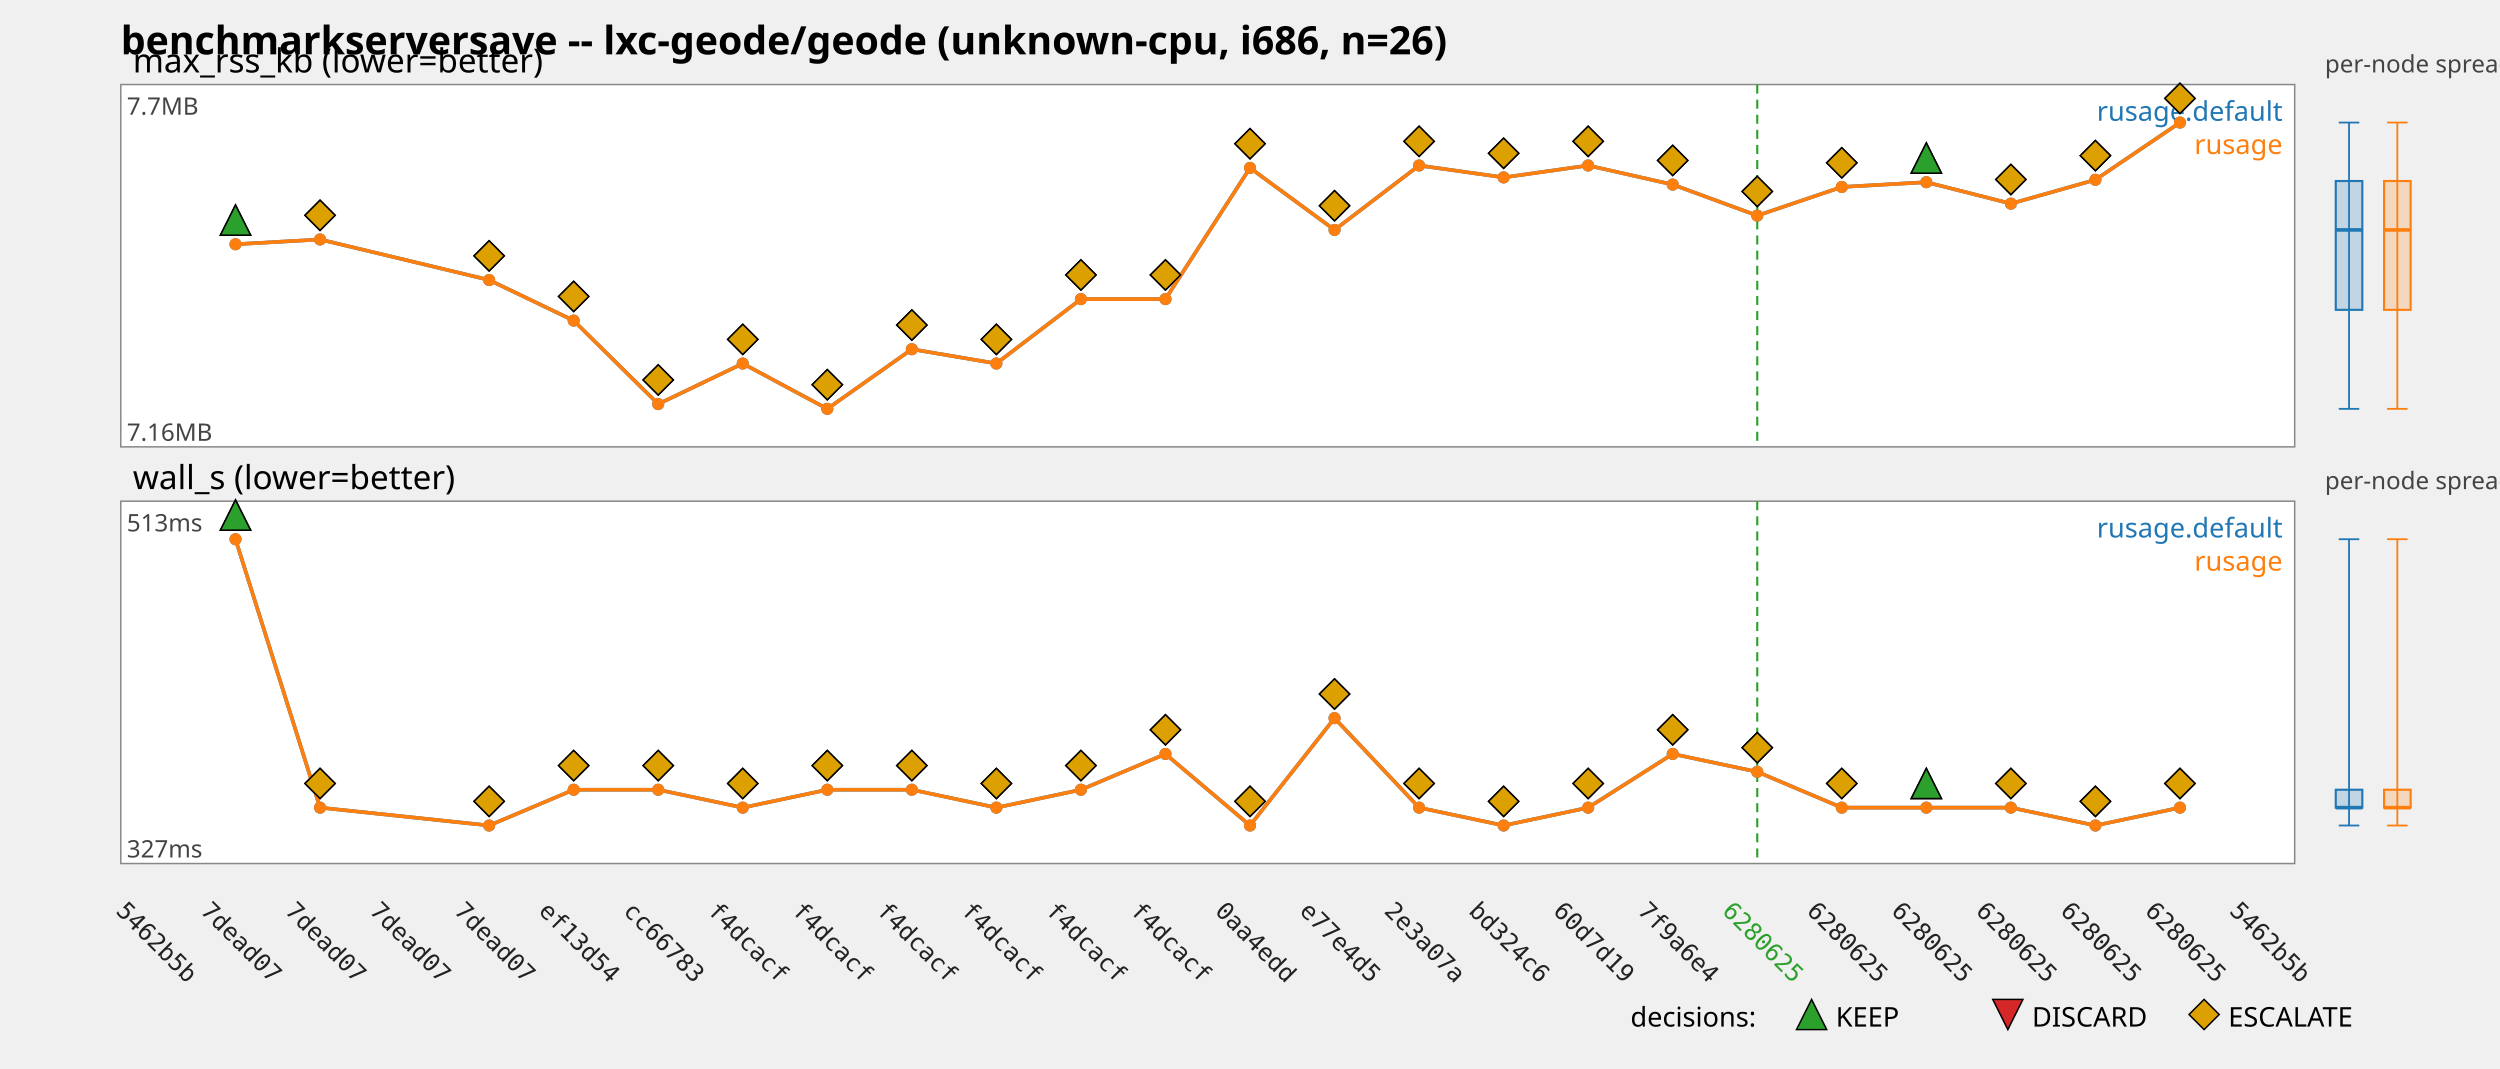
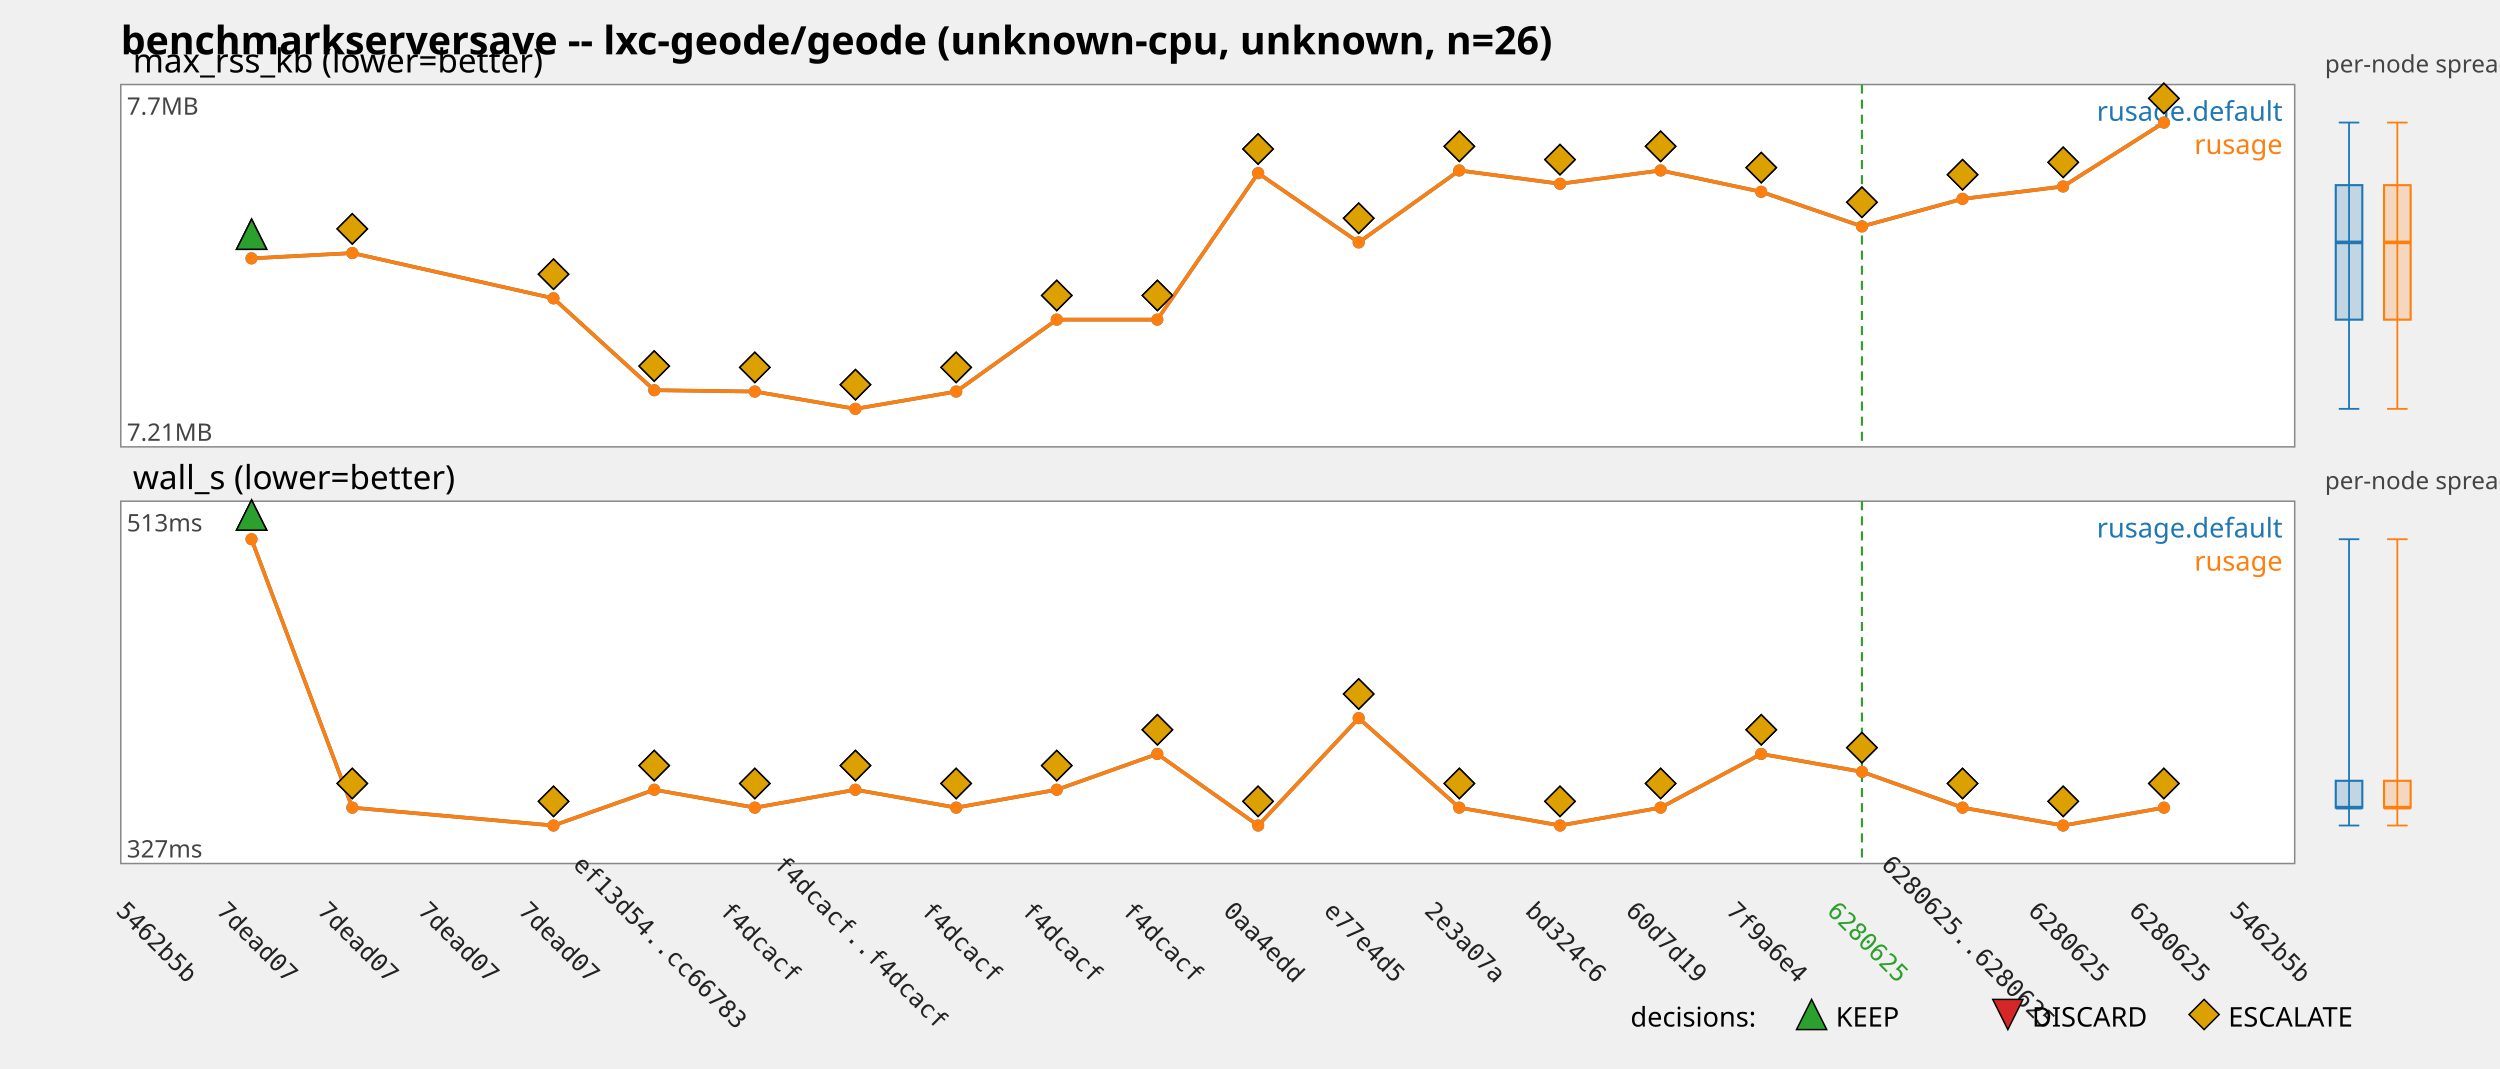
<svg xmlns="http://www.w3.org/2000/svg" version="1.1" width="828" height="354" viewBox="0 0 828 354">
-   <text x="40" y="18" font-size="13" font-family="sans-serif" font-weight="bold">benchmarkserversave -- lxc-geode/geode (unknown-cpu, i686, n=26)</text>
+   <text x="40" y="18" font-size="13" font-family="sans-serif" font-weight="bold">benchmarkserversave -- lxc-geode/geode (unknown-cpu, unknown, n=26)</text>
  <g transform="translate(40,28)">
    <rect x="0" y="0" width="720" height="120" fill="white" stroke="#888" stroke-width="0.5" />
    <text x="4" y="-4" font-size="11" font-family="sans-serif">max_rss_kb (lower=better)</text>
    <text x="2" y="10" font-size="8" fill="#444" font-family="sans-serif">7.7MB</text>
-     <text x="2" y="118" font-size="8" fill="#444" font-family="sans-serif">7.16MB</text>
-     <line x1="542.0" y1="0" x2="542.0" y2="120" stroke="#2ca02c" stroke-width="0.7" stroke-dasharray="3,2" />
-     <polyline points="38.0,52.89 66.0,51.31 122.0,64.74 150.0,78.18 178.0,105.83 206.0,92.40 234.0,107.41 262.0,87.66 290.0,92.40 318.0,71.06 346.0,71.06 374.0,27.60 402.0,48.15 430.0,26.81 458.0,30.76 486.0,26.81 514.0,33.13 542.0,43.41 570.0,33.92 598.0,32.34 626.0,39.45 654.0,31.55 682.0,12.59" fill="none" stroke="#1f77b4" stroke-width="1.2" />
-     <circle cx="38.0" cy="52.89" r="2" fill="#1f77b4" />
-     <polygon points="38,39.89 33,49.89 43,49.89" fill="#2ca02c" stroke="black" stroke-width="0.5" />
-     <circle cx="66.0" cy="51.31" r="2" fill="#1f77b4" />
-     <polygon points="66,38.31 71,43.31 66,48.31 61,43.31" fill="#dca100" stroke="black" stroke-width="0.5" />
-     <circle cx="122.0" cy="64.74" r="2" fill="#1f77b4" />
-     <polygon points="122,51.74 127,56.74 122,61.74 117,56.74" fill="#dca100" stroke="black" stroke-width="0.5" />
-     <circle cx="150.0" cy="78.18" r="2" fill="#1f77b4" />
-     <polygon points="150,65.18 155,70.18 150,75.18 145,70.18" fill="#dca100" stroke="black" stroke-width="0.5" />
-     <circle cx="178.0" cy="105.83" r="2" fill="#1f77b4" />
-     <polygon points="178,92.83 183,97.83 178,102.83 173,97.83" fill="#dca100" stroke="black" stroke-width="0.5" />
-     <circle cx="206.0" cy="92.40" r="2" fill="#1f77b4" />
-     <polygon points="206,79.4 211,84.4 206,89.4 201,84.4" fill="#dca100" stroke="black" stroke-width="0.5" />
-     <circle cx="234.0" cy="107.41" r="2" fill="#1f77b4" />
-     <polygon points="234,94.41 239,99.41 234,104.41 229,99.41" fill="#dca100" stroke="black" stroke-width="0.5" />
-     <circle cx="262.0" cy="87.66" r="2" fill="#1f77b4" />
-     <polygon points="262,74.66 267,79.66 262,84.66 257,79.66" fill="#dca100" stroke="black" stroke-width="0.5" />
-     <circle cx="290.0" cy="92.40" r="2" fill="#1f77b4" />
-     <polygon points="290,79.4 295,84.4 290,89.4 285,84.4" fill="#dca100" stroke="black" stroke-width="0.5" />
-     <circle cx="318.0" cy="71.06" r="2" fill="#1f77b4" />
-     <polygon points="318,58.06 323,63.06 318,68.06 313,63.06" fill="#dca100" stroke="black" stroke-width="0.5" />
-     <circle cx="346.0" cy="71.06" r="2" fill="#1f77b4" />
-     <polygon points="346,58.06 351,63.06 346,68.06 341,63.06" fill="#dca100" stroke="black" stroke-width="0.5" />
-     <circle cx="374.0" cy="27.60" r="2" fill="#1f77b4" />
-     <polygon points="374,14.6 379,19.6 374,24.6 369,19.6" fill="#dca100" stroke="black" stroke-width="0.5" />
-     <circle cx="402.0" cy="48.15" r="2" fill="#1f77b4" />
-     <polygon points="402,35.15 407,40.15 402,45.15 397,40.15" fill="#dca100" stroke="black" stroke-width="0.5" />
-     <circle cx="430.0" cy="26.81" r="2" fill="#1f77b4" />
-     <polygon points="430,13.81 435,18.81 430,23.81 425,18.81" fill="#dca100" stroke="black" stroke-width="0.5" />
-     <circle cx="458.0" cy="30.76" r="2" fill="#1f77b4" />
-     <polygon points="458,17.76 463,22.76 458,27.76 453,22.76" fill="#dca100" stroke="black" stroke-width="0.5" />
-     <circle cx="486.0" cy="26.81" r="2" fill="#1f77b4" />
-     <polygon points="486,13.81 491,18.81 486,23.81 481,18.81" fill="#dca100" stroke="black" stroke-width="0.5" />
-     <circle cx="514.0" cy="33.13" r="2" fill="#1f77b4" />
-     <polygon points="514,20.13 519,25.13 514,30.13 509,25.13" fill="#dca100" stroke="black" stroke-width="0.5" />
-     <circle cx="542.0" cy="43.41" r="2" fill="#1f77b4" />
-     <polygon points="542,30.41 547,35.41 542,40.41 537,35.41" fill="#dca100" stroke="black" stroke-width="0.5" />
-     <circle cx="570.0" cy="33.92" r="2" fill="#1f77b4" />
-     <polygon points="570,20.92 575,25.92 570,30.92 565,25.92" fill="#dca100" stroke="black" stroke-width="0.5" />
-     <circle cx="598.0" cy="32.34" r="2" fill="#1f77b4" />
-     <polygon points="598,19.34 593,29.34 603,29.34" fill="#2ca02c" stroke="black" stroke-width="0.5" />
-     <circle cx="626.0" cy="39.45" r="2" fill="#1f77b4" />
-     <polygon points="626,26.45 631,31.45 626,36.45 621,31.45" fill="#dca100" stroke="black" stroke-width="0.5" />
-     <circle cx="654.0" cy="31.55" r="2" fill="#1f77b4" />
-     <polygon points="654,18.55 659,23.55 654,28.55 649,23.55" fill="#dca100" stroke="black" stroke-width="0.5" />
-     <circle cx="682.0" cy="12.59" r="2" fill="#1f77b4" />
-     <polygon points="682,-0.41 687,4.59 682,9.59 677,4.59" fill="#dca100" stroke="black" stroke-width="0.5" />
+     <text x="2" y="118" font-size="8" fill="#444" font-family="sans-serif">7.21MB</text>
+     <line x1="576.667" y1="0" x2="576.667" y2="120" stroke="#2ca02c" stroke-width="0.7" stroke-dasharray="3,2" />
+     <polyline points="43.3,57.57 76.7,55.81 143.3,70.81 176.7,101.24 210.0,101.68 243.3,107.41 276.7,101.68 310.0,77.86 343.3,77.86 376.7,29.35 410.0,52.28 443.3,28.46 476.7,32.87 510.0,28.46 543.3,35.52 576.7,46.99 610.0,37.87 643.3,33.76 676.7,12.59" fill="none" stroke="#1f77b4" stroke-width="1.2" />
+     <circle cx="43.3" cy="57.57" r="2" fill="#1f77b4" />
+     <polygon points="43.33,44.57 38.33,54.57 48.33,54.57" fill="#2ca02c" stroke="black" stroke-width="0.5" />
+     <circle cx="76.7" cy="55.81" r="2" fill="#1f77b4" />
+     <polygon points="76.67,42.81 81.67,47.81 76.67,52.81 71.67,47.81" fill="#dca100" stroke="black" stroke-width="0.5" />
+     <circle cx="143.3" cy="70.81" r="2" fill="#1f77b4" />
+     <polygon points="143.33,57.81 148.33,62.81 143.33,67.81 138.33,62.81" fill="#dca100" stroke="black" stroke-width="0.5" />
+     <circle cx="176.7" cy="101.24" r="2" fill="#1f77b4" />
+     <polygon points="176.67,88.24 181.67,93.24 176.67,98.24 171.67,93.24" fill="#dca100" stroke="black" stroke-width="0.5" />
+     <circle cx="210.0" cy="101.68" r="2" fill="#1f77b4" />
+     <polygon points="210,88.68 215,93.68 210,98.68 205,93.68" fill="#dca100" stroke="black" stroke-width="0.5" />
+     <circle cx="243.3" cy="107.41" r="2" fill="#1f77b4" />
+     <polygon points="243.33,94.41 248.33,99.41 243.33,104.41 238.33,99.41" fill="#dca100" stroke="black" stroke-width="0.5" />
+     <circle cx="276.7" cy="101.68" r="2" fill="#1f77b4" />
+     <polygon points="276.67,88.68 281.67,93.68 276.67,98.68 271.67,93.68" fill="#dca100" stroke="black" stroke-width="0.5" />
+     <circle cx="310.0" cy="77.86" r="2" fill="#1f77b4" />
+     <polygon points="310,64.86 315,69.86 310,74.86 305,69.86" fill="#dca100" stroke="black" stroke-width="0.5" />
+     <circle cx="343.3" cy="77.86" r="2" fill="#1f77b4" />
+     <polygon points="343.33,64.86 348.33,69.86 343.33,74.86 338.33,69.86" fill="#dca100" stroke="black" stroke-width="0.5" />
+     <circle cx="376.7" cy="29.35" r="2" fill="#1f77b4" />
+     <polygon points="376.67,16.35 381.67,21.35 376.67,26.35 371.67,21.35" fill="#dca100" stroke="black" stroke-width="0.5" />
+     <circle cx="410.0" cy="52.28" r="2" fill="#1f77b4" />
+     <polygon points="410,39.28 415,44.28 410,49.28 405,44.28" fill="#dca100" stroke="black" stroke-width="0.5" />
+     <circle cx="443.3" cy="28.46" r="2" fill="#1f77b4" />
+     <polygon points="443.33,15.46 448.33,20.46 443.33,25.46 438.33,20.46" fill="#dca100" stroke="black" stroke-width="0.5" />
+     <circle cx="476.7" cy="32.87" r="2" fill="#1f77b4" />
+     <polygon points="476.67,19.87 481.67,24.87 476.67,29.87 471.67,24.87" fill="#dca100" stroke="black" stroke-width="0.5" />
+     <circle cx="510.0" cy="28.46" r="2" fill="#1f77b4" />
+     <polygon points="510,15.46 515,20.46 510,25.46 505,20.46" fill="#dca100" stroke="black" stroke-width="0.5" />
+     <circle cx="543.3" cy="35.52" r="2" fill="#1f77b4" />
+     <polygon points="543.33,22.52 548.33,27.52 543.33,32.52 538.33,27.52" fill="#dca100" stroke="black" stroke-width="0.5" />
+     <circle cx="576.7" cy="46.99" r="2" fill="#1f77b4" />
+     <polygon points="576.67,33.99 581.67,38.99 576.67,43.99 571.67,38.99" fill="#dca100" stroke="black" stroke-width="0.5" />
+     <circle cx="610.0" cy="37.87" r="2" fill="#1f77b4" />
+     <polygon points="610,24.87 615,29.87 610,34.87 605,29.87" fill="#dca100" stroke="black" stroke-width="0.5" />
+     <circle cx="643.3" cy="33.76" r="2" fill="#1f77b4" />
+     <polygon points="643.33,20.76 648.33,25.76 643.33,30.76 638.33,25.76" fill="#dca100" stroke="black" stroke-width="0.5" />
+     <circle cx="676.7" cy="12.59" r="2" fill="#1f77b4" />
+     <polygon points="676.67,-0.41 681.67,4.59 676.67,9.59 671.67,4.59" fill="#dca100" stroke="black" stroke-width="0.5" />
    <text x="716" y="12" font-size="9" text-anchor="end" fill="#1f77b4" font-family="sans-serif">rusage.default</text>
-     <polyline points="38.0,52.89 66.0,51.31 122.0,64.74 150.0,78.18 178.0,105.83 206.0,92.40 234.0,107.41 262.0,87.66 290.0,92.40 318.0,71.06 346.0,71.06 374.0,27.60 402.0,48.15 430.0,26.81 458.0,30.76 486.0,26.81 514.0,33.13 542.0,43.41 570.0,33.92 598.0,32.34 626.0,39.45 654.0,31.55 682.0,12.59" fill="none" stroke="#ff7f0e" stroke-width="1.2" />
-     <circle cx="38.0" cy="52.89" r="2" fill="#ff7f0e" />
-     <polygon points="38,39.89 33,49.89 43,49.89" fill="#2ca02c" stroke="black" stroke-width="0.5" />
-     <circle cx="66.0" cy="51.31" r="2" fill="#ff7f0e" />
-     <polygon points="66,38.31 71,43.31 66,48.31 61,43.31" fill="#dca100" stroke="black" stroke-width="0.5" />
-     <circle cx="122.0" cy="64.74" r="2" fill="#ff7f0e" />
-     <polygon points="122,51.74 127,56.74 122,61.74 117,56.74" fill="#dca100" stroke="black" stroke-width="0.5" />
-     <circle cx="150.0" cy="78.18" r="2" fill="#ff7f0e" />
-     <polygon points="150,65.18 155,70.18 150,75.18 145,70.18" fill="#dca100" stroke="black" stroke-width="0.5" />
-     <circle cx="178.0" cy="105.83" r="2" fill="#ff7f0e" />
-     <polygon points="178,92.83 183,97.83 178,102.83 173,97.83" fill="#dca100" stroke="black" stroke-width="0.5" />
-     <circle cx="206.0" cy="92.40" r="2" fill="#ff7f0e" />
-     <polygon points="206,79.4 211,84.4 206,89.4 201,84.4" fill="#dca100" stroke="black" stroke-width="0.5" />
-     <circle cx="234.0" cy="107.41" r="2" fill="#ff7f0e" />
-     <polygon points="234,94.41 239,99.41 234,104.41 229,99.41" fill="#dca100" stroke="black" stroke-width="0.5" />
-     <circle cx="262.0" cy="87.66" r="2" fill="#ff7f0e" />
-     <polygon points="262,74.66 267,79.66 262,84.66 257,79.66" fill="#dca100" stroke="black" stroke-width="0.5" />
-     <circle cx="290.0" cy="92.40" r="2" fill="#ff7f0e" />
-     <polygon points="290,79.4 295,84.4 290,89.4 285,84.4" fill="#dca100" stroke="black" stroke-width="0.5" />
-     <circle cx="318.0" cy="71.06" r="2" fill="#ff7f0e" />
-     <polygon points="318,58.06 323,63.06 318,68.06 313,63.06" fill="#dca100" stroke="black" stroke-width="0.5" />
-     <circle cx="346.0" cy="71.06" r="2" fill="#ff7f0e" />
-     <polygon points="346,58.06 351,63.06 346,68.06 341,63.06" fill="#dca100" stroke="black" stroke-width="0.5" />
-     <circle cx="374.0" cy="27.60" r="2" fill="#ff7f0e" />
-     <polygon points="374,14.6 379,19.6 374,24.6 369,19.6" fill="#dca100" stroke="black" stroke-width="0.5" />
-     <circle cx="402.0" cy="48.15" r="2" fill="#ff7f0e" />
-     <polygon points="402,35.15 407,40.15 402,45.15 397,40.15" fill="#dca100" stroke="black" stroke-width="0.5" />
-     <circle cx="430.0" cy="26.81" r="2" fill="#ff7f0e" />
-     <polygon points="430,13.81 435,18.81 430,23.81 425,18.81" fill="#dca100" stroke="black" stroke-width="0.5" />
-     <circle cx="458.0" cy="30.76" r="2" fill="#ff7f0e" />
-     <polygon points="458,17.76 463,22.76 458,27.76 453,22.76" fill="#dca100" stroke="black" stroke-width="0.5" />
-     <circle cx="486.0" cy="26.81" r="2" fill="#ff7f0e" />
-     <polygon points="486,13.81 491,18.81 486,23.81 481,18.81" fill="#dca100" stroke="black" stroke-width="0.5" />
-     <circle cx="514.0" cy="33.13" r="2" fill="#ff7f0e" />
-     <polygon points="514,20.13 519,25.13 514,30.13 509,25.13" fill="#dca100" stroke="black" stroke-width="0.5" />
-     <circle cx="542.0" cy="43.41" r="2" fill="#ff7f0e" />
-     <polygon points="542,30.41 547,35.41 542,40.41 537,35.41" fill="#dca100" stroke="black" stroke-width="0.5" />
-     <circle cx="570.0" cy="33.92" r="2" fill="#ff7f0e" />
-     <polygon points="570,20.92 575,25.92 570,30.92 565,25.92" fill="#dca100" stroke="black" stroke-width="0.5" />
-     <circle cx="598.0" cy="32.34" r="2" fill="#ff7f0e" />
-     <polygon points="598,19.34 593,29.34 603,29.34" fill="#2ca02c" stroke="black" stroke-width="0.5" />
-     <circle cx="626.0" cy="39.45" r="2" fill="#ff7f0e" />
-     <polygon points="626,26.45 631,31.45 626,36.45 621,31.45" fill="#dca100" stroke="black" stroke-width="0.5" />
-     <circle cx="654.0" cy="31.55" r="2" fill="#ff7f0e" />
-     <polygon points="654,18.55 659,23.55 654,28.55 649,23.55" fill="#dca100" stroke="black" stroke-width="0.5" />
-     <circle cx="682.0" cy="12.59" r="2" fill="#ff7f0e" />
-     <polygon points="682,-0.41 687,4.59 682,9.59 677,4.59" fill="#dca100" stroke="black" stroke-width="0.5" />
+     <polyline points="43.3,57.57 76.7,55.81 143.3,70.81 176.7,101.24 210.0,101.68 243.3,107.41 276.7,101.68 310.0,77.86 343.3,77.86 376.7,29.35 410.0,52.28 443.3,28.46 476.7,32.87 510.0,28.46 543.3,35.52 576.7,46.99 610.0,37.87 643.3,33.76 676.7,12.59" fill="none" stroke="#ff7f0e" stroke-width="1.2" />
+     <circle cx="43.3" cy="57.57" r="2" fill="#ff7f0e" />
+     <polygon points="43.33,44.57 38.33,54.57 48.33,54.57" fill="#2ca02c" stroke="black" stroke-width="0.5" />
+     <circle cx="76.7" cy="55.81" r="2" fill="#ff7f0e" />
+     <polygon points="76.67,42.81 81.67,47.81 76.67,52.81 71.67,47.81" fill="#dca100" stroke="black" stroke-width="0.5" />
+     <circle cx="143.3" cy="70.81" r="2" fill="#ff7f0e" />
+     <polygon points="143.33,57.81 148.33,62.81 143.33,67.81 138.33,62.81" fill="#dca100" stroke="black" stroke-width="0.5" />
+     <circle cx="176.7" cy="101.24" r="2" fill="#ff7f0e" />
+     <polygon points="176.67,88.24 181.67,93.24 176.67,98.24 171.67,93.24" fill="#dca100" stroke="black" stroke-width="0.5" />
+     <circle cx="210.0" cy="101.68" r="2" fill="#ff7f0e" />
+     <polygon points="210,88.68 215,93.68 210,98.68 205,93.68" fill="#dca100" stroke="black" stroke-width="0.5" />
+     <circle cx="243.3" cy="107.41" r="2" fill="#ff7f0e" />
+     <polygon points="243.33,94.41 248.33,99.41 243.33,104.41 238.33,99.41" fill="#dca100" stroke="black" stroke-width="0.5" />
+     <circle cx="276.7" cy="101.68" r="2" fill="#ff7f0e" />
+     <polygon points="276.67,88.68 281.67,93.68 276.67,98.68 271.67,93.68" fill="#dca100" stroke="black" stroke-width="0.5" />
+     <circle cx="310.0" cy="77.86" r="2" fill="#ff7f0e" />
+     <polygon points="310,64.86 315,69.86 310,74.86 305,69.86" fill="#dca100" stroke="black" stroke-width="0.5" />
+     <circle cx="343.3" cy="77.86" r="2" fill="#ff7f0e" />
+     <polygon points="343.33,64.86 348.33,69.86 343.33,74.86 338.33,69.86" fill="#dca100" stroke="black" stroke-width="0.5" />
+     <circle cx="376.7" cy="29.35" r="2" fill="#ff7f0e" />
+     <polygon points="376.67,16.35 381.67,21.35 376.67,26.35 371.67,21.35" fill="#dca100" stroke="black" stroke-width="0.5" />
+     <circle cx="410.0" cy="52.28" r="2" fill="#ff7f0e" />
+     <polygon points="410,39.28 415,44.28 410,49.28 405,44.28" fill="#dca100" stroke="black" stroke-width="0.5" />
+     <circle cx="443.3" cy="28.46" r="2" fill="#ff7f0e" />
+     <polygon points="443.33,15.46 448.33,20.46 443.33,25.46 438.33,20.46" fill="#dca100" stroke="black" stroke-width="0.5" />
+     <circle cx="476.7" cy="32.87" r="2" fill="#ff7f0e" />
+     <polygon points="476.67,19.87 481.67,24.87 476.67,29.87 471.67,24.87" fill="#dca100" stroke="black" stroke-width="0.5" />
+     <circle cx="510.0" cy="28.46" r="2" fill="#ff7f0e" />
+     <polygon points="510,15.46 515,20.46 510,25.46 505,20.46" fill="#dca100" stroke="black" stroke-width="0.5" />
+     <circle cx="543.3" cy="35.52" r="2" fill="#ff7f0e" />
+     <polygon points="543.33,22.52 548.33,27.52 543.33,32.52 538.33,27.52" fill="#dca100" stroke="black" stroke-width="0.5" />
+     <circle cx="576.7" cy="46.99" r="2" fill="#ff7f0e" />
+     <polygon points="576.67,33.99 581.67,38.99 576.67,43.99 571.67,38.99" fill="#dca100" stroke="black" stroke-width="0.5" />
+     <circle cx="610.0" cy="37.87" r="2" fill="#ff7f0e" />
+     <polygon points="610,24.87 615,29.87 610,34.87 605,29.87" fill="#dca100" stroke="black" stroke-width="0.5" />
+     <circle cx="643.3" cy="33.76" r="2" fill="#ff7f0e" />
+     <polygon points="643.33,20.76 648.33,25.76 643.33,30.76 638.33,25.76" fill="#dca100" stroke="black" stroke-width="0.5" />
+     <circle cx="676.7" cy="12.59" r="2" fill="#ff7f0e" />
+     <polygon points="676.67,-0.41 681.67,4.59 676.67,9.59 671.67,4.59" fill="#dca100" stroke="black" stroke-width="0.5" />
    <text x="716" y="23" font-size="9" text-anchor="end" fill="#ff7f0e" font-family="sans-serif">rusage</text>
    <text x="730" y="-4" font-size="8" fill="#444" font-family="sans-serif">per-node spread</text>
    <line x1="738.0" y1="12.59" x2="738.0" y2="107.41" stroke="#1f77b4" stroke-width="0.6" />
    <line x1="734.6" y1="107.41" x2="741.4" y2="107.41" stroke="#1f77b4" stroke-width="0.6" />
    <line x1="734.6" y1="12.59" x2="741.4" y2="12.59" stroke="#1f77b4" stroke-width="0.6" />
-     <rect x="733.6" y="31.95" width="8.8" height="42.67" fill="#1f77b4" fill-opacity="0.22" stroke="#1f77b4" stroke-width="0.7" />
-     <line x1="733.6" y1="48.15" x2="742.4" y2="48.15" stroke="#1f77b4" stroke-width="1.2" />
+     <rect x="733.6" y="33.32" width="8.8" height="44.55" fill="#1f77b4" fill-opacity="0.22" stroke="#1f77b4" stroke-width="0.7" />
+     <line x1="733.6" y1="52.28" x2="742.4" y2="52.28" stroke="#1f77b4" stroke-width="1.2" />
    <line x1="754.0" y1="12.59" x2="754.0" y2="107.41" stroke="#ff7f0e" stroke-width="0.6" />
    <line x1="750.6" y1="107.41" x2="757.4" y2="107.41" stroke="#ff7f0e" stroke-width="0.6" />
    <line x1="750.6" y1="12.59" x2="757.4" y2="12.59" stroke="#ff7f0e" stroke-width="0.6" />
-     <rect x="749.6" y="31.95" width="8.8" height="42.67" fill="#ff7f0e" fill-opacity="0.22" stroke="#ff7f0e" stroke-width="0.7" />
-     <line x1="749.6" y1="48.15" x2="758.4" y2="48.15" stroke="#ff7f0e" stroke-width="1.2" />
+     <rect x="749.6" y="33.32" width="8.8" height="44.55" fill="#ff7f0e" fill-opacity="0.22" stroke="#ff7f0e" stroke-width="0.7" />
+     <line x1="749.6" y1="52.28" x2="758.4" y2="52.28" stroke="#ff7f0e" stroke-width="1.2" />
  </g>
  <g transform="translate(40,166)">
    <rect x="0" y="0" width="720" height="120" fill="white" stroke="#888" stroke-width="0.5" />
    <text x="4" y="-4" font-size="11" font-family="sans-serif">wall_s (lower=better)</text>
    <text x="2" y="10" font-size="8" fill="#444" font-family="sans-serif">513ms</text>
    <text x="2" y="118" font-size="8" fill="#444" font-family="sans-serif">327ms</text>
-     <line x1="542.0" y1="0" x2="542.0" y2="120" stroke="#2ca02c" stroke-width="0.7" stroke-dasharray="3,2" />
-     <polyline points="38.0,12.59 66.0,101.49 122.0,107.41 150.0,95.56 178.0,95.56 206.0,101.49 234.0,95.56 262.0,95.56 290.0,101.49 318.0,95.56 346.0,83.71 374.0,107.41 402.0,71.85 430.0,101.49 458.0,107.41 486.0,101.49 514.0,83.71 542.0,89.63 570.0,101.49 598.0,101.49 626.0,101.49 654.0,107.41 682.0,101.49" fill="none" stroke="#1f77b4" stroke-width="1.2" />
-     <circle cx="38.0" cy="12.59" r="2" fill="#1f77b4" />
-     <polygon points="38,-0.41 33,9.59 43,9.59" fill="#2ca02c" stroke="black" stroke-width="0.5" />
-     <circle cx="66.0" cy="101.49" r="2" fill="#1f77b4" />
-     <polygon points="66,88.49 71,93.49 66,98.49 61,93.49" fill="#dca100" stroke="black" stroke-width="0.5" />
-     <circle cx="122.0" cy="107.41" r="2" fill="#1f77b4" />
-     <polygon points="122,94.41 127,99.41 122,104.41 117,99.41" fill="#dca100" stroke="black" stroke-width="0.5" />
-     <circle cx="150.0" cy="95.56" r="2" fill="#1f77b4" />
-     <polygon points="150,82.56 155,87.56 150,92.56 145,87.56" fill="#dca100" stroke="black" stroke-width="0.5" />
-     <circle cx="178.0" cy="95.56" r="2" fill="#1f77b4" />
-     <polygon points="178,82.56 183,87.56 178,92.56 173,87.56" fill="#dca100" stroke="black" stroke-width="0.5" />
-     <circle cx="206.0" cy="101.49" r="2" fill="#1f77b4" />
-     <polygon points="206,88.49 211,93.49 206,98.49 201,93.49" fill="#dca100" stroke="black" stroke-width="0.5" />
-     <circle cx="234.0" cy="95.56" r="2" fill="#1f77b4" />
-     <polygon points="234,82.56 239,87.56 234,92.56 229,87.56" fill="#dca100" stroke="black" stroke-width="0.5" />
-     <circle cx="262.0" cy="95.56" r="2" fill="#1f77b4" />
-     <polygon points="262,82.56 267,87.56 262,92.56 257,87.56" fill="#dca100" stroke="black" stroke-width="0.5" />
-     <circle cx="290.0" cy="101.49" r="2" fill="#1f77b4" />
-     <polygon points="290,88.49 295,93.49 290,98.49 285,93.49" fill="#dca100" stroke="black" stroke-width="0.5" />
-     <circle cx="318.0" cy="95.56" r="2" fill="#1f77b4" />
-     <polygon points="318,82.56 323,87.56 318,92.56 313,87.56" fill="#dca100" stroke="black" stroke-width="0.5" />
-     <circle cx="346.0" cy="83.71" r="2" fill="#1f77b4" />
-     <polygon points="346,70.71 351,75.71 346,80.71 341,75.71" fill="#dca100" stroke="black" stroke-width="0.5" />
-     <circle cx="374.0" cy="107.41" r="2" fill="#1f77b4" />
-     <polygon points="374,94.41 379,99.41 374,104.41 369,99.41" fill="#dca100" stroke="black" stroke-width="0.5" />
-     <circle cx="402.0" cy="71.85" r="2" fill="#1f77b4" />
-     <polygon points="402,58.85 407,63.85 402,68.85 397,63.85" fill="#dca100" stroke="black" stroke-width="0.5" />
-     <circle cx="430.0" cy="101.49" r="2" fill="#1f77b4" />
-     <polygon points="430,88.49 435,93.49 430,98.49 425,93.49" fill="#dca100" stroke="black" stroke-width="0.5" />
-     <circle cx="458.0" cy="107.41" r="2" fill="#1f77b4" />
-     <polygon points="458,94.41 463,99.41 458,104.41 453,99.41" fill="#dca100" stroke="black" stroke-width="0.5" />
-     <circle cx="486.0" cy="101.49" r="2" fill="#1f77b4" />
-     <polygon points="486,88.49 491,93.49 486,98.49 481,93.49" fill="#dca100" stroke="black" stroke-width="0.5" />
-     <circle cx="514.0" cy="83.71" r="2" fill="#1f77b4" />
-     <polygon points="514,70.71 519,75.71 514,80.71 509,75.71" fill="#dca100" stroke="black" stroke-width="0.5" />
-     <circle cx="542.0" cy="89.63" r="2" fill="#1f77b4" />
-     <polygon points="542,76.63 547,81.63 542,86.63 537,81.63" fill="#dca100" stroke="black" stroke-width="0.5" />
-     <circle cx="570.0" cy="101.49" r="2" fill="#1f77b4" />
-     <polygon points="570,88.49 575,93.49 570,98.49 565,93.49" fill="#dca100" stroke="black" stroke-width="0.5" />
-     <circle cx="598.0" cy="101.49" r="2" fill="#1f77b4" />
-     <polygon points="598,88.49 593,98.49 603,98.49" fill="#2ca02c" stroke="black" stroke-width="0.5" />
-     <circle cx="626.0" cy="101.49" r="2" fill="#1f77b4" />
-     <polygon points="626,88.49 631,93.49 626,98.49 621,93.49" fill="#dca100" stroke="black" stroke-width="0.5" />
-     <circle cx="654.0" cy="107.41" r="2" fill="#1f77b4" />
-     <polygon points="654,94.41 659,99.41 654,104.41 649,99.41" fill="#dca100" stroke="black" stroke-width="0.5" />
-     <circle cx="682.0" cy="101.49" r="2" fill="#1f77b4" />
-     <polygon points="682,88.49 687,93.49 682,98.49 677,93.49" fill="#dca100" stroke="black" stroke-width="0.5" />
+     <line x1="576.667" y1="0" x2="576.667" y2="120" stroke="#2ca02c" stroke-width="0.7" stroke-dasharray="3,2" />
+     <polyline points="43.3,12.59 76.7,101.49 143.3,107.41 176.7,95.56 210.0,101.49 243.3,95.56 276.7,101.49 310.0,95.56 343.3,83.71 376.7,107.41 410.0,71.85 443.3,101.49 476.7,107.41 510.0,101.49 543.3,83.71 576.7,89.63 610.0,101.49 643.3,107.41 676.7,101.49" fill="none" stroke="#1f77b4" stroke-width="1.2" />
+     <circle cx="43.3" cy="12.59" r="2" fill="#1f77b4" />
+     <polygon points="43.33,-0.41 38.33,9.59 48.33,9.59" fill="#2ca02c" stroke="black" stroke-width="0.5" />
+     <circle cx="76.7" cy="101.49" r="2" fill="#1f77b4" />
+     <polygon points="76.67,88.49 81.67,93.49 76.67,98.49 71.67,93.49" fill="#dca100" stroke="black" stroke-width="0.5" />
+     <circle cx="143.3" cy="107.41" r="2" fill="#1f77b4" />
+     <polygon points="143.33,94.41 148.33,99.41 143.33,104.41 138.33,99.41" fill="#dca100" stroke="black" stroke-width="0.5" />
+     <circle cx="176.7" cy="95.56" r="2" fill="#1f77b4" />
+     <polygon points="176.67,82.56 181.67,87.56 176.67,92.56 171.67,87.56" fill="#dca100" stroke="black" stroke-width="0.5" />
+     <circle cx="210.0" cy="101.49" r="2" fill="#1f77b4" />
+     <polygon points="210,88.49 215,93.49 210,98.49 205,93.49" fill="#dca100" stroke="black" stroke-width="0.5" />
+     <circle cx="243.3" cy="95.56" r="2" fill="#1f77b4" />
+     <polygon points="243.33,82.56 248.33,87.56 243.33,92.56 238.33,87.56" fill="#dca100" stroke="black" stroke-width="0.5" />
+     <circle cx="276.7" cy="101.49" r="2" fill="#1f77b4" />
+     <polygon points="276.67,88.49 281.67,93.49 276.67,98.49 271.67,93.49" fill="#dca100" stroke="black" stroke-width="0.5" />
+     <circle cx="310.0" cy="95.56" r="2" fill="#1f77b4" />
+     <polygon points="310,82.56 315,87.56 310,92.56 305,87.56" fill="#dca100" stroke="black" stroke-width="0.5" />
+     <circle cx="343.3" cy="83.71" r="2" fill="#1f77b4" />
+     <polygon points="343.33,70.71 348.33,75.71 343.33,80.71 338.33,75.71" fill="#dca100" stroke="black" stroke-width="0.5" />
+     <circle cx="376.7" cy="107.41" r="2" fill="#1f77b4" />
+     <polygon points="376.67,94.41 381.67,99.41 376.67,104.41 371.67,99.41" fill="#dca100" stroke="black" stroke-width="0.5" />
+     <circle cx="410.0" cy="71.85" r="2" fill="#1f77b4" />
+     <polygon points="410,58.85 415,63.85 410,68.85 405,63.85" fill="#dca100" stroke="black" stroke-width="0.5" />
+     <circle cx="443.3" cy="101.49" r="2" fill="#1f77b4" />
+     <polygon points="443.33,88.49 448.33,93.49 443.33,98.49 438.33,93.49" fill="#dca100" stroke="black" stroke-width="0.5" />
+     <circle cx="476.7" cy="107.41" r="2" fill="#1f77b4" />
+     <polygon points="476.67,94.41 481.67,99.41 476.67,104.41 471.67,99.41" fill="#dca100" stroke="black" stroke-width="0.5" />
+     <circle cx="510.0" cy="101.49" r="2" fill="#1f77b4" />
+     <polygon points="510,88.49 515,93.49 510,98.49 505,93.49" fill="#dca100" stroke="black" stroke-width="0.5" />
+     <circle cx="543.3" cy="83.71" r="2" fill="#1f77b4" />
+     <polygon points="543.33,70.71 548.33,75.71 543.33,80.71 538.33,75.71" fill="#dca100" stroke="black" stroke-width="0.5" />
+     <circle cx="576.7" cy="89.63" r="2" fill="#1f77b4" />
+     <polygon points="576.67,76.63 581.67,81.63 576.67,86.63 571.67,81.63" fill="#dca100" stroke="black" stroke-width="0.5" />
+     <circle cx="610.0" cy="101.49" r="2" fill="#1f77b4" />
+     <polygon points="610,88.49 615,93.49 610,98.49 605,93.49" fill="#dca100" stroke="black" stroke-width="0.5" />
+     <circle cx="643.3" cy="107.41" r="2" fill="#1f77b4" />
+     <polygon points="643.33,94.41 648.33,99.41 643.33,104.41 638.33,99.41" fill="#dca100" stroke="black" stroke-width="0.5" />
+     <circle cx="676.7" cy="101.49" r="2" fill="#1f77b4" />
+     <polygon points="676.67,88.49 681.67,93.49 676.67,98.49 671.67,93.49" fill="#dca100" stroke="black" stroke-width="0.5" />
    <text x="716" y="12" font-size="9" text-anchor="end" fill="#1f77b4" font-family="sans-serif">rusage.default</text>
-     <polyline points="38.0,12.59 66.0,101.49 122.0,107.41 150.0,95.56 178.0,95.56 206.0,101.49 234.0,95.56 262.0,95.56 290.0,101.49 318.0,95.56 346.0,83.71 374.0,107.41 402.0,71.85 430.0,101.49 458.0,107.41 486.0,101.49 514.0,83.71 542.0,89.63 570.0,101.49 598.0,101.49 626.0,101.49 654.0,107.41 682.0,101.49" fill="none" stroke="#ff7f0e" stroke-width="1.2" />
-     <circle cx="38.0" cy="12.59" r="2" fill="#ff7f0e" />
-     <polygon points="38,-0.41 33,9.59 43,9.59" fill="#2ca02c" stroke="black" stroke-width="0.5" />
-     <circle cx="66.0" cy="101.49" r="2" fill="#ff7f0e" />
-     <polygon points="66,88.49 71,93.49 66,98.49 61,93.49" fill="#dca100" stroke="black" stroke-width="0.5" />
-     <circle cx="122.0" cy="107.41" r="2" fill="#ff7f0e" />
-     <polygon points="122,94.41 127,99.41 122,104.41 117,99.41" fill="#dca100" stroke="black" stroke-width="0.5" />
-     <circle cx="150.0" cy="95.56" r="2" fill="#ff7f0e" />
-     <polygon points="150,82.56 155,87.56 150,92.56 145,87.56" fill="#dca100" stroke="black" stroke-width="0.5" />
-     <circle cx="178.0" cy="95.56" r="2" fill="#ff7f0e" />
-     <polygon points="178,82.56 183,87.56 178,92.56 173,87.56" fill="#dca100" stroke="black" stroke-width="0.5" />
-     <circle cx="206.0" cy="101.49" r="2" fill="#ff7f0e" />
-     <polygon points="206,88.49 211,93.49 206,98.49 201,93.49" fill="#dca100" stroke="black" stroke-width="0.5" />
-     <circle cx="234.0" cy="95.56" r="2" fill="#ff7f0e" />
-     <polygon points="234,82.56 239,87.56 234,92.56 229,87.56" fill="#dca100" stroke="black" stroke-width="0.5" />
-     <circle cx="262.0" cy="95.56" r="2" fill="#ff7f0e" />
-     <polygon points="262,82.56 267,87.56 262,92.56 257,87.56" fill="#dca100" stroke="black" stroke-width="0.5" />
-     <circle cx="290.0" cy="101.49" r="2" fill="#ff7f0e" />
-     <polygon points="290,88.49 295,93.49 290,98.49 285,93.49" fill="#dca100" stroke="black" stroke-width="0.5" />
-     <circle cx="318.0" cy="95.56" r="2" fill="#ff7f0e" />
-     <polygon points="318,82.56 323,87.56 318,92.56 313,87.56" fill="#dca100" stroke="black" stroke-width="0.5" />
-     <circle cx="346.0" cy="83.71" r="2" fill="#ff7f0e" />
-     <polygon points="346,70.71 351,75.71 346,80.71 341,75.71" fill="#dca100" stroke="black" stroke-width="0.5" />
-     <circle cx="374.0" cy="107.41" r="2" fill="#ff7f0e" />
-     <polygon points="374,94.41 379,99.41 374,104.41 369,99.41" fill="#dca100" stroke="black" stroke-width="0.5" />
-     <circle cx="402.0" cy="71.85" r="2" fill="#ff7f0e" />
-     <polygon points="402,58.85 407,63.85 402,68.85 397,63.85" fill="#dca100" stroke="black" stroke-width="0.5" />
-     <circle cx="430.0" cy="101.49" r="2" fill="#ff7f0e" />
-     <polygon points="430,88.49 435,93.49 430,98.49 425,93.49" fill="#dca100" stroke="black" stroke-width="0.5" />
-     <circle cx="458.0" cy="107.41" r="2" fill="#ff7f0e" />
-     <polygon points="458,94.41 463,99.41 458,104.41 453,99.41" fill="#dca100" stroke="black" stroke-width="0.5" />
-     <circle cx="486.0" cy="101.49" r="2" fill="#ff7f0e" />
-     <polygon points="486,88.49 491,93.49 486,98.49 481,93.49" fill="#dca100" stroke="black" stroke-width="0.5" />
-     <circle cx="514.0" cy="83.71" r="2" fill="#ff7f0e" />
-     <polygon points="514,70.71 519,75.71 514,80.71 509,75.71" fill="#dca100" stroke="black" stroke-width="0.5" />
-     <circle cx="542.0" cy="89.63" r="2" fill="#ff7f0e" />
-     <polygon points="542,76.63 547,81.63 542,86.63 537,81.63" fill="#dca100" stroke="black" stroke-width="0.5" />
-     <circle cx="570.0" cy="101.49" r="2" fill="#ff7f0e" />
-     <polygon points="570,88.49 575,93.49 570,98.49 565,93.49" fill="#dca100" stroke="black" stroke-width="0.5" />
-     <circle cx="598.0" cy="101.49" r="2" fill="#ff7f0e" />
-     <polygon points="598,88.49 593,98.49 603,98.49" fill="#2ca02c" stroke="black" stroke-width="0.5" />
-     <circle cx="626.0" cy="101.49" r="2" fill="#ff7f0e" />
-     <polygon points="626,88.49 631,93.49 626,98.49 621,93.49" fill="#dca100" stroke="black" stroke-width="0.5" />
-     <circle cx="654.0" cy="107.41" r="2" fill="#ff7f0e" />
-     <polygon points="654,94.41 659,99.41 654,104.41 649,99.41" fill="#dca100" stroke="black" stroke-width="0.5" />
-     <circle cx="682.0" cy="101.49" r="2" fill="#ff7f0e" />
-     <polygon points="682,88.49 687,93.49 682,98.49 677,93.49" fill="#dca100" stroke="black" stroke-width="0.5" />
+     <polyline points="43.3,12.59 76.7,101.49 143.3,107.41 176.7,95.56 210.0,101.49 243.3,95.56 276.7,101.49 310.0,95.56 343.3,83.71 376.7,107.41 410.0,71.85 443.3,101.49 476.7,107.41 510.0,101.49 543.3,83.71 576.7,89.63 610.0,101.49 643.3,107.41 676.7,101.49" fill="none" stroke="#ff7f0e" stroke-width="1.2" />
+     <circle cx="43.3" cy="12.59" r="2" fill="#ff7f0e" />
+     <polygon points="43.33,-0.41 38.33,9.59 48.33,9.59" fill="#2ca02c" stroke="black" stroke-width="0.5" />
+     <circle cx="76.7" cy="101.49" r="2" fill="#ff7f0e" />
+     <polygon points="76.67,88.49 81.67,93.49 76.67,98.49 71.67,93.49" fill="#dca100" stroke="black" stroke-width="0.5" />
+     <circle cx="143.3" cy="107.41" r="2" fill="#ff7f0e" />
+     <polygon points="143.33,94.41 148.33,99.41 143.33,104.41 138.33,99.41" fill="#dca100" stroke="black" stroke-width="0.5" />
+     <circle cx="176.7" cy="95.56" r="2" fill="#ff7f0e" />
+     <polygon points="176.67,82.56 181.67,87.56 176.67,92.56 171.67,87.56" fill="#dca100" stroke="black" stroke-width="0.5" />
+     <circle cx="210.0" cy="101.49" r="2" fill="#ff7f0e" />
+     <polygon points="210,88.49 215,93.49 210,98.49 205,93.49" fill="#dca100" stroke="black" stroke-width="0.5" />
+     <circle cx="243.3" cy="95.56" r="2" fill="#ff7f0e" />
+     <polygon points="243.33,82.56 248.33,87.56 243.33,92.56 238.33,87.56" fill="#dca100" stroke="black" stroke-width="0.5" />
+     <circle cx="276.7" cy="101.49" r="2" fill="#ff7f0e" />
+     <polygon points="276.67,88.49 281.67,93.49 276.67,98.49 271.67,93.49" fill="#dca100" stroke="black" stroke-width="0.5" />
+     <circle cx="310.0" cy="95.56" r="2" fill="#ff7f0e" />
+     <polygon points="310,82.56 315,87.56 310,92.56 305,87.56" fill="#dca100" stroke="black" stroke-width="0.5" />
+     <circle cx="343.3" cy="83.71" r="2" fill="#ff7f0e" />
+     <polygon points="343.33,70.71 348.33,75.71 343.33,80.71 338.33,75.71" fill="#dca100" stroke="black" stroke-width="0.5" />
+     <circle cx="376.7" cy="107.41" r="2" fill="#ff7f0e" />
+     <polygon points="376.67,94.41 381.67,99.41 376.67,104.41 371.67,99.41" fill="#dca100" stroke="black" stroke-width="0.5" />
+     <circle cx="410.0" cy="71.85" r="2" fill="#ff7f0e" />
+     <polygon points="410,58.85 415,63.85 410,68.85 405,63.85" fill="#dca100" stroke="black" stroke-width="0.5" />
+     <circle cx="443.3" cy="101.49" r="2" fill="#ff7f0e" />
+     <polygon points="443.33,88.49 448.33,93.49 443.33,98.49 438.33,93.49" fill="#dca100" stroke="black" stroke-width="0.5" />
+     <circle cx="476.7" cy="107.41" r="2" fill="#ff7f0e" />
+     <polygon points="476.67,94.41 481.67,99.41 476.67,104.41 471.67,99.41" fill="#dca100" stroke="black" stroke-width="0.5" />
+     <circle cx="510.0" cy="101.49" r="2" fill="#ff7f0e" />
+     <polygon points="510,88.49 515,93.49 510,98.49 505,93.49" fill="#dca100" stroke="black" stroke-width="0.5" />
+     <circle cx="543.3" cy="83.71" r="2" fill="#ff7f0e" />
+     <polygon points="543.33,70.71 548.33,75.71 543.33,80.71 538.33,75.71" fill="#dca100" stroke="black" stroke-width="0.5" />
+     <circle cx="576.7" cy="89.63" r="2" fill="#ff7f0e" />
+     <polygon points="576.67,76.63 581.67,81.63 576.67,86.63 571.67,81.63" fill="#dca100" stroke="black" stroke-width="0.5" />
+     <circle cx="610.0" cy="101.49" r="2" fill="#ff7f0e" />
+     <polygon points="610,88.49 615,93.49 610,98.49 605,93.49" fill="#dca100" stroke="black" stroke-width="0.5" />
+     <circle cx="643.3" cy="107.41" r="2" fill="#ff7f0e" />
+     <polygon points="643.33,94.41 648.33,99.41 643.33,104.41 638.33,99.41" fill="#dca100" stroke="black" stroke-width="0.5" />
+     <circle cx="676.7" cy="101.49" r="2" fill="#ff7f0e" />
+     <polygon points="676.67,88.49 681.67,93.49 676.67,98.49 671.67,93.49" fill="#dca100" stroke="black" stroke-width="0.5" />
    <text x="716" y="23" font-size="9" text-anchor="end" fill="#ff7f0e" font-family="sans-serif">rusage</text>
    <text x="730" y="-4" font-size="8" fill="#444" font-family="sans-serif">per-node spread</text>
    <line x1="738.0" y1="12.59" x2="738.0" y2="107.41" stroke="#1f77b4" stroke-width="0.6" />
    <line x1="734.6" y1="107.41" x2="741.4" y2="107.41" stroke="#1f77b4" stroke-width="0.6" />
    <line x1="734.6" y1="12.59" x2="741.4" y2="12.59" stroke="#1f77b4" stroke-width="0.6" />
-     <rect x="733.6" y="95.56" width="8.8" height="5.93" fill="#1f77b4" fill-opacity="0.22" stroke="#1f77b4" stroke-width="0.7" />
+     <rect x="733.6" y="92.60" width="8.8" height="8.89" fill="#1f77b4" fill-opacity="0.22" stroke="#1f77b4" stroke-width="0.7" />
    <line x1="733.6" y1="101.49" x2="742.4" y2="101.49" stroke="#1f77b4" stroke-width="1.2" />
    <line x1="754.0" y1="12.59" x2="754.0" y2="107.41" stroke="#ff7f0e" stroke-width="0.6" />
    <line x1="750.6" y1="107.41" x2="757.4" y2="107.41" stroke="#ff7f0e" stroke-width="0.6" />
    <line x1="750.6" y1="12.59" x2="757.4" y2="12.59" stroke="#ff7f0e" stroke-width="0.6" />
-     <rect x="749.6" y="95.56" width="8.8" height="5.93" fill="#ff7f0e" fill-opacity="0.22" stroke="#ff7f0e" stroke-width="0.7" />
+     <rect x="749.6" y="92.60" width="8.8" height="8.89" fill="#ff7f0e" fill-opacity="0.22" stroke="#ff7f0e" stroke-width="0.7" />
    <line x1="749.6" y1="101.49" x2="758.4" y2="101.49" stroke="#ff7f0e" stroke-width="1.2" />
  </g>
  <g transform="translate(40,304)">
    <text x="10.0" y="10" font-size="8" fill="#222" text-anchor="middle" font-family="monospace" transform="rotate(45 10.0 10)">5462b5b</text>
-     <text x="38.0" y="10" font-size="8" fill="#222" text-anchor="middle" font-family="monospace" transform="rotate(45 38.0 10)">7dead07</text>
-     <text x="66.0" y="10" font-size="8" fill="#222" text-anchor="middle" font-family="monospace" transform="rotate(45 66.0 10)">7dead07</text>
-     <text x="94.0" y="10" font-size="8" fill="#222" text-anchor="middle" font-family="monospace" transform="rotate(45 94.0 10)">7dead07</text>
-     <text x="122.0" y="10" font-size="8" fill="#222" text-anchor="middle" font-family="monospace" transform="rotate(45 122.0 10)">7dead07</text>
-     <text x="150.0" y="10" font-size="8" fill="#222" text-anchor="middle" font-family="monospace" transform="rotate(45 150.0 10)">ef13d54</text>
-     <text x="178.0" y="10" font-size="8" fill="#222" text-anchor="middle" font-family="monospace" transform="rotate(45 178.0 10)">cc66783</text>
-     <text x="206.0" y="10" font-size="8" fill="#222" text-anchor="middle" font-family="monospace" transform="rotate(45 206.0 10)">f4dcacf</text>
-     <text x="234.0" y="10" font-size="8" fill="#222" text-anchor="middle" font-family="monospace" transform="rotate(45 234.0 10)">f4dcacf</text>
-     <text x="262.0" y="10" font-size="8" fill="#222" text-anchor="middle" font-family="monospace" transform="rotate(45 262.0 10)">f4dcacf</text>
-     <text x="290.0" y="10" font-size="8" fill="#222" text-anchor="middle" font-family="monospace" transform="rotate(45 290.0 10)">f4dcacf</text>
-     <text x="318.0" y="10" font-size="8" fill="#222" text-anchor="middle" font-family="monospace" transform="rotate(45 318.0 10)">f4dcacf</text>
-     <text x="346.0" y="10" font-size="8" fill="#222" text-anchor="middle" font-family="monospace" transform="rotate(45 346.0 10)">f4dcacf</text>
-     <text x="374.0" y="10" font-size="8" fill="#222" text-anchor="middle" font-family="monospace" transform="rotate(45 374.0 10)">0aa4edd</text>
-     <text x="402.0" y="10" font-size="8" fill="#222" text-anchor="middle" font-family="monospace" transform="rotate(45 402.0 10)">e77e4d5</text>
-     <text x="430.0" y="10" font-size="8" fill="#222" text-anchor="middle" font-family="monospace" transform="rotate(45 430.0 10)">2e3a07a</text>
-     <text x="458.0" y="10" font-size="8" fill="#222" text-anchor="middle" font-family="monospace" transform="rotate(45 458.0 10)">bd324c6</text>
-     <text x="486.0" y="10" font-size="8" fill="#222" text-anchor="middle" font-family="monospace" transform="rotate(45 486.0 10)">60d7d19</text>
-     <text x="514.0" y="10" font-size="8" fill="#222" text-anchor="middle" font-family="monospace" transform="rotate(45 514.0 10)">7f9a6e4</text>
-     <text x="542.0" y="10" font-size="8" fill="#2ca02c" text-anchor="middle" font-family="monospace" transform="rotate(45 542.0 10)">6280625</text>
-     <text x="570.0" y="10" font-size="8" fill="#222" text-anchor="middle" font-family="monospace" transform="rotate(45 570.0 10)">6280625</text>
-     <text x="598.0" y="10" font-size="8" fill="#222" text-anchor="middle" font-family="monospace" transform="rotate(45 598.0 10)">6280625</text>
-     <text x="626.0" y="10" font-size="8" fill="#222" text-anchor="middle" font-family="monospace" transform="rotate(45 626.0 10)">6280625</text>
-     <text x="654.0" y="10" font-size="8" fill="#222" text-anchor="middle" font-family="monospace" transform="rotate(45 654.0 10)">6280625</text>
-     <text x="682.0" y="10" font-size="8" fill="#222" text-anchor="middle" font-family="monospace" transform="rotate(45 682.0 10)">6280625</text>
+     <text x="43.3" y="10" font-size="8" fill="#222" text-anchor="middle" font-family="monospace" transform="rotate(45 43.3 10)">7dead07</text>
+     <text x="76.7" y="10" font-size="8" fill="#222" text-anchor="middle" font-family="monospace" transform="rotate(45 76.7 10)">7dead07</text>
+     <text x="110.0" y="10" font-size="8" fill="#222" text-anchor="middle" font-family="monospace" transform="rotate(45 110.0 10)">7dead07</text>
+     <text x="143.3" y="10" font-size="8" fill="#222" text-anchor="middle" font-family="monospace" transform="rotate(45 143.3 10)">7dead07</text>
+     <text x="176.7" y="10" font-size="8" fill="#222" text-anchor="middle" font-family="monospace" transform="rotate(45 176.7 10)">ef13d54..cc66783</text>
+     <text x="210.0" y="10" font-size="8" fill="#222" text-anchor="middle" font-family="monospace" transform="rotate(45 210.0 10)">f4dcacf</text>
+     <text x="243.3" y="10" font-size="8" fill="#222" text-anchor="middle" font-family="monospace" transform="rotate(45 243.3 10)">f4dcacf..f4dcacf</text>
+     <text x="276.7" y="10" font-size="8" fill="#222" text-anchor="middle" font-family="monospace" transform="rotate(45 276.7 10)">f4dcacf</text>
+     <text x="310.0" y="10" font-size="8" fill="#222" text-anchor="middle" font-family="monospace" transform="rotate(45 310.0 10)">f4dcacf</text>
+     <text x="343.3" y="10" font-size="8" fill="#222" text-anchor="middle" font-family="monospace" transform="rotate(45 343.3 10)">f4dcacf</text>
+     <text x="376.7" y="10" font-size="8" fill="#222" text-anchor="middle" font-family="monospace" transform="rotate(45 376.7 10)">0aa4edd</text>
+     <text x="410.0" y="10" font-size="8" fill="#222" text-anchor="middle" font-family="monospace" transform="rotate(45 410.0 10)">e77e4d5</text>
+     <text x="443.3" y="10" font-size="8" fill="#222" text-anchor="middle" font-family="monospace" transform="rotate(45 443.3 10)">2e3a07a</text>
+     <text x="476.7" y="10" font-size="8" fill="#222" text-anchor="middle" font-family="monospace" transform="rotate(45 476.7 10)">bd324c6</text>
+     <text x="510.0" y="10" font-size="8" fill="#222" text-anchor="middle" font-family="monospace" transform="rotate(45 510.0 10)">60d7d19</text>
+     <text x="543.3" y="10" font-size="8" fill="#222" text-anchor="middle" font-family="monospace" transform="rotate(45 543.3 10)">7f9a6e4</text>
+     <text x="576.7" y="10" font-size="8" fill="#2ca02c" text-anchor="middle" font-family="monospace" transform="rotate(45 576.7 10)">6280625</text>
+     <text x="610.0" y="10" font-size="8" fill="#222" text-anchor="middle" font-family="monospace" transform="rotate(45 610.0 10)">6280625..6280625</text>
+     <text x="643.3" y="10" font-size="8" fill="#222" text-anchor="middle" font-family="monospace" transform="rotate(45 643.3 10)">6280625</text>
+     <text x="676.7" y="10" font-size="8" fill="#222" text-anchor="middle" font-family="monospace" transform="rotate(45 676.7 10)">6280625</text>
    <text x="710.0" y="10" font-size="8" fill="#222" text-anchor="middle" font-family="monospace" transform="rotate(45 710.0 10)">5462b5b</text>
  </g>
  <g transform="translate(540,340)">
    <text x="0" y="0" font-size="9" font-family="sans-serif">decisions:</text>
    <polygon points="60,-9 55,1 65,1" fill="#2ca02c" stroke="black" stroke-width="0.5" />
    <text x="68" y="0" font-size="9" font-family="sans-serif">KEEP</text>
    <polygon points="125,1 120,-9 130,-9" fill="#d62728" stroke="black" stroke-width="0.5" />
    <text x="133" y="0" font-size="9" font-family="sans-serif">DISCARD</text>
    <polygon points="190,-9 195,-4 190,1 185,-4" fill="#dca100" stroke="black" stroke-width="0.5" />
    <text x="198" y="0" font-size="9" font-family="sans-serif">ESCALATE</text>
  </g>
</svg>
